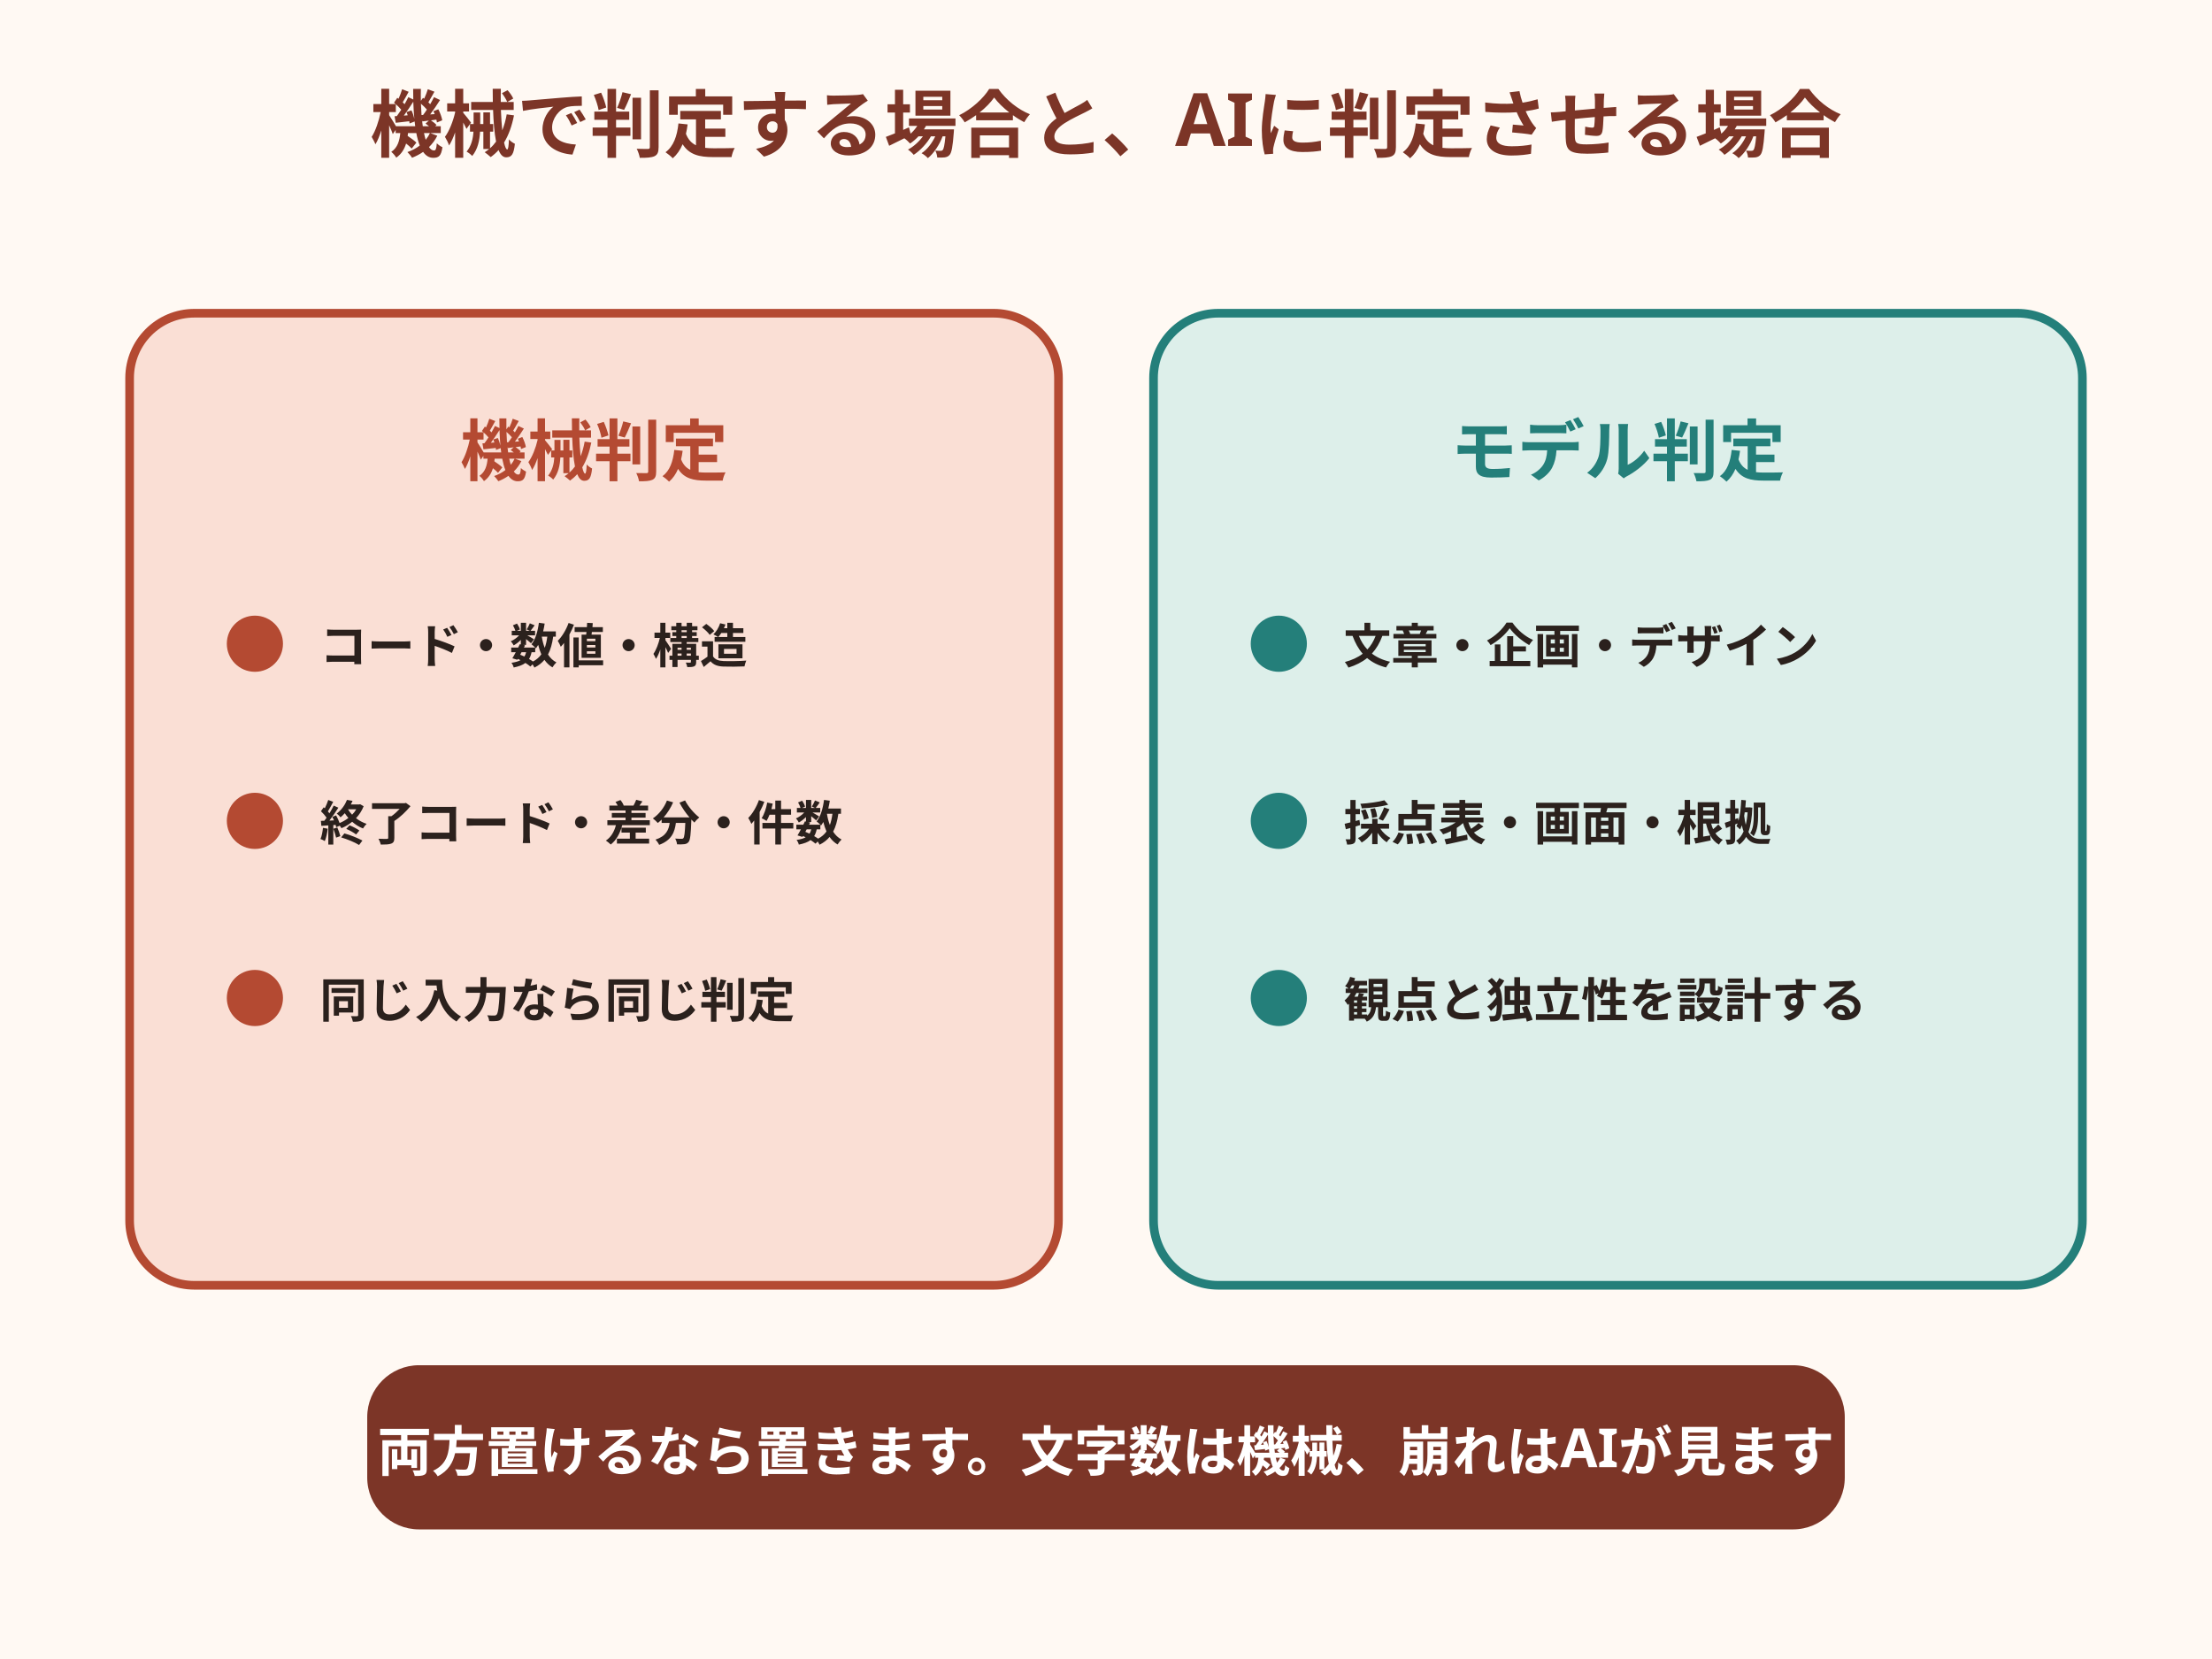
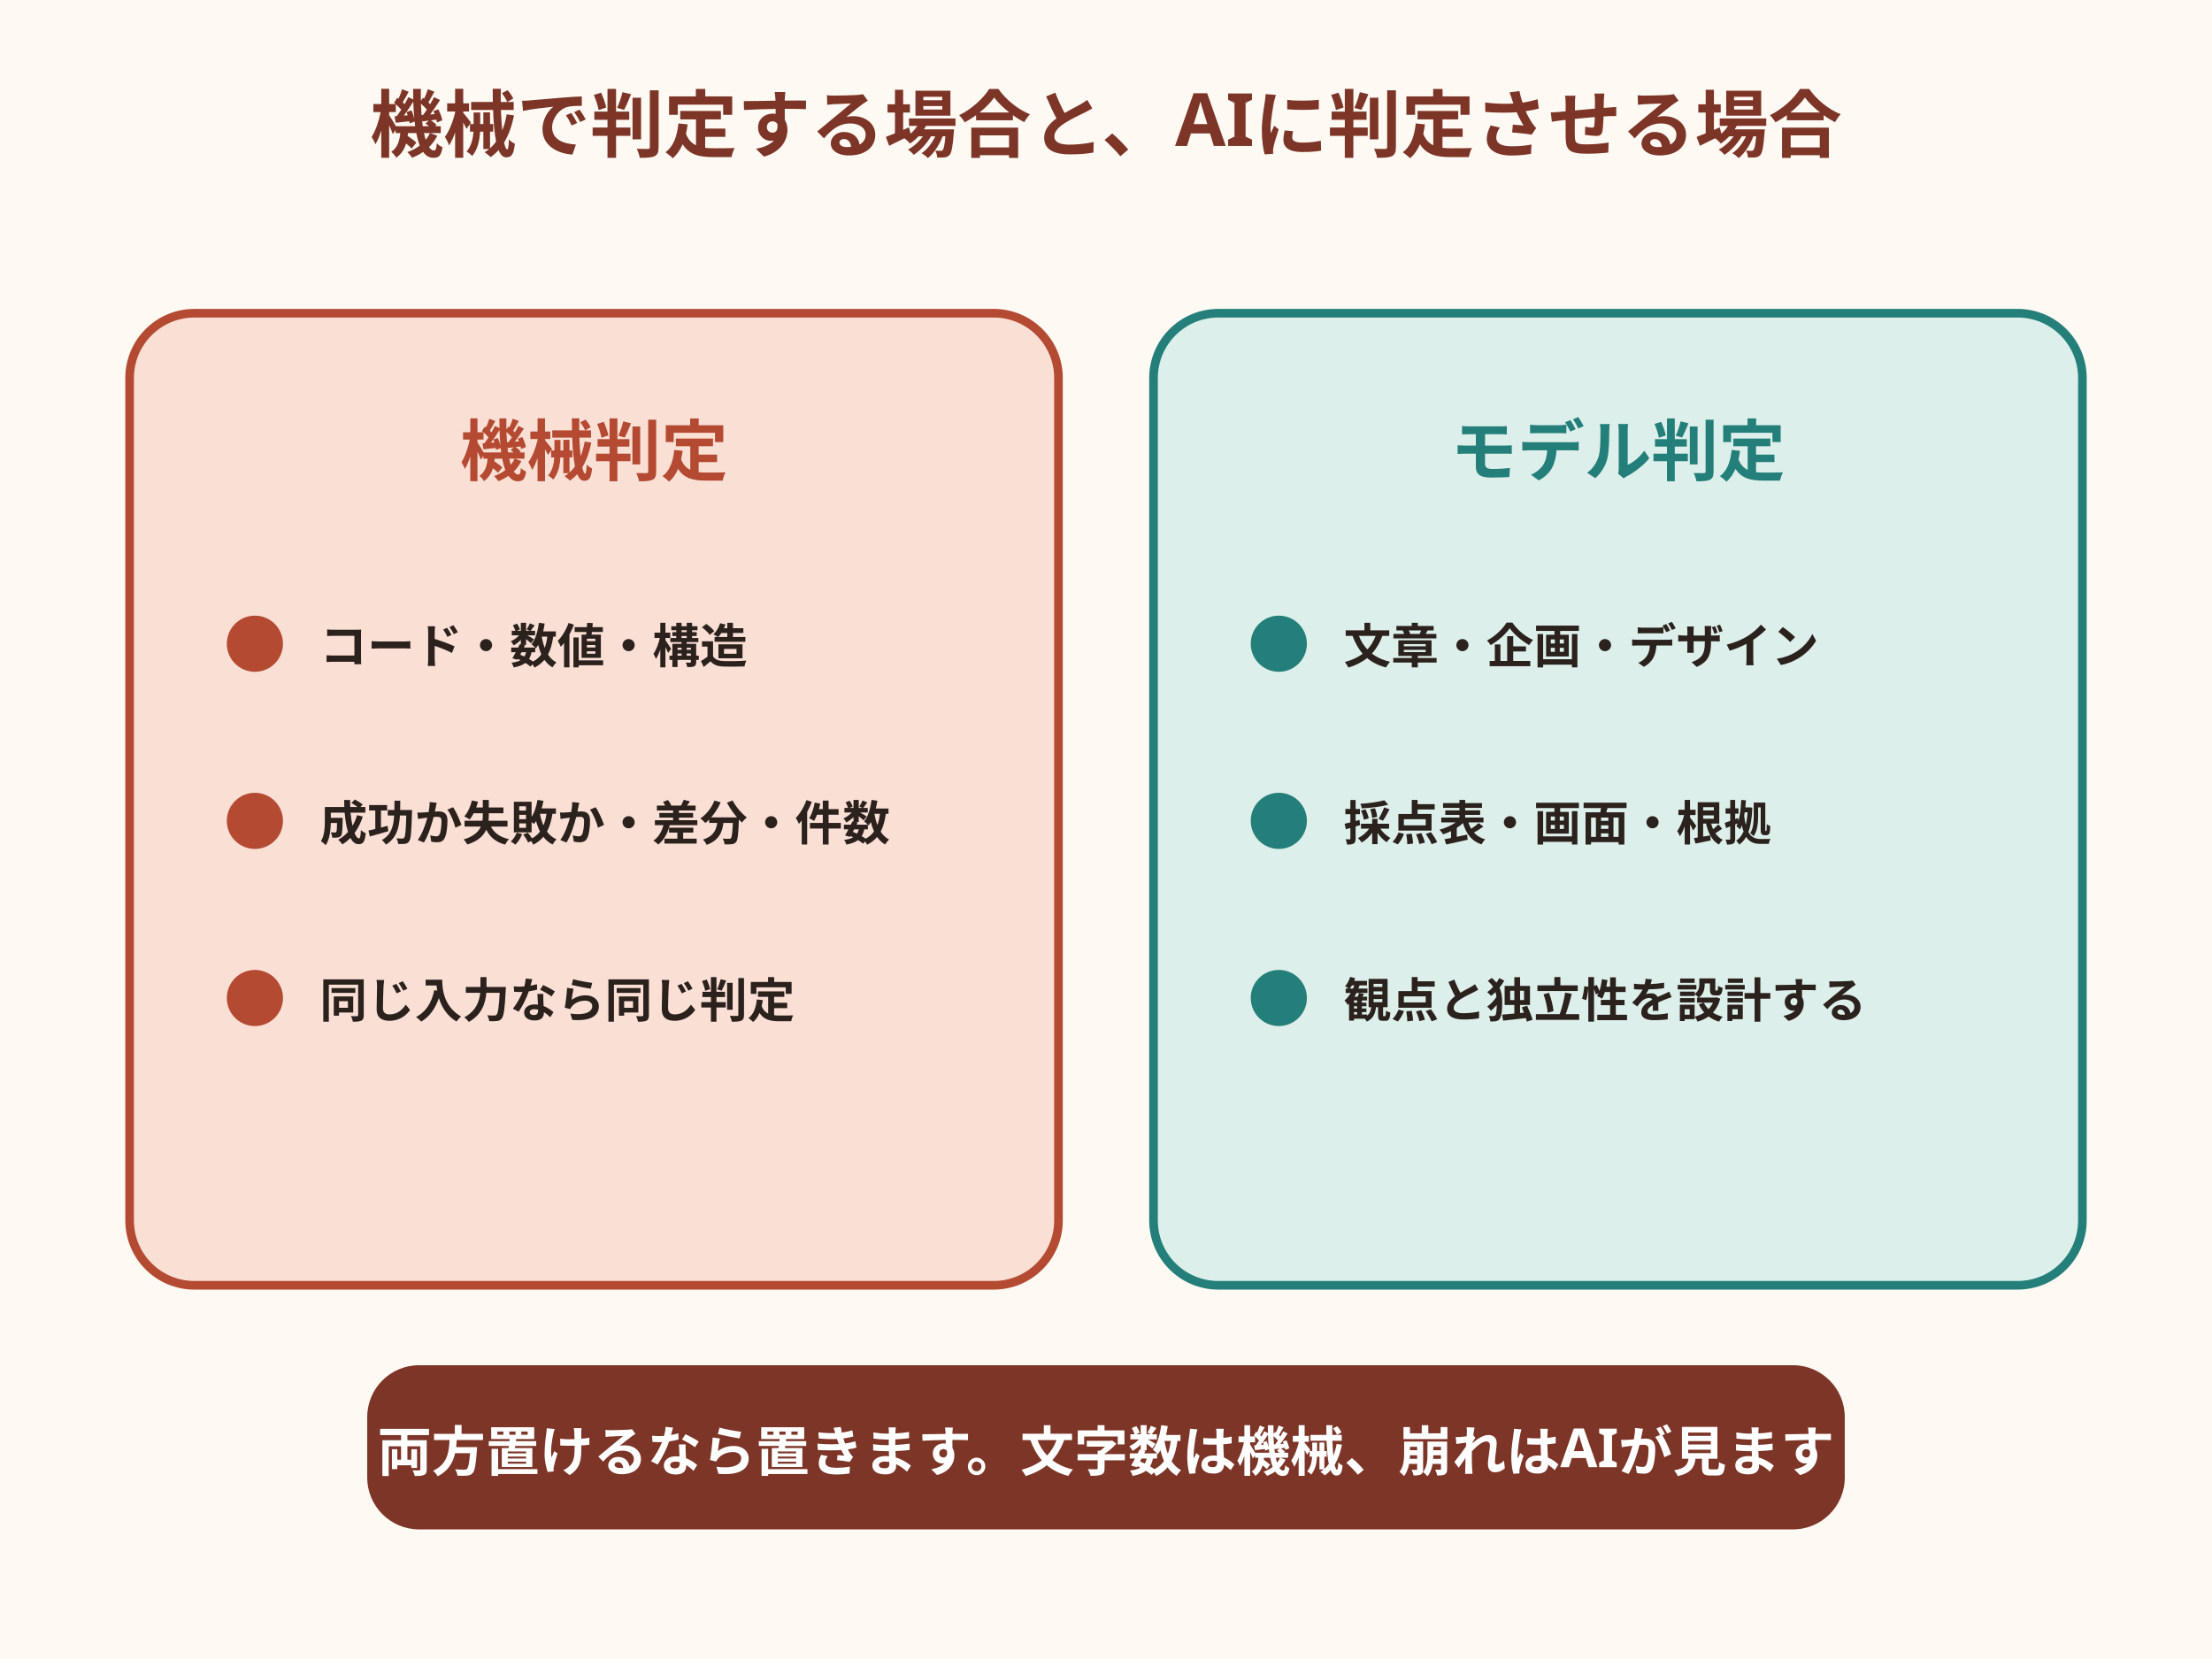
<svg xmlns="http://www.w3.org/2000/svg" width="1024" height="768" viewBox="0 0 1024 768">
  <defs>
    <marker id="arrow" viewBox="0 0 10 10" refX="9" refY="5" markerWidth="9" markerHeight="9" orient="auto-start-reverse">
      <path d="M 0 0 L 10 5 L 0 10 z" fill="context-stroke" />
    </marker>
  </defs>
  <rect width="1024" height="768" fill="#FFF9F3" />
  <text x="512" y="70" text-anchor="middle" font-family="Hiragino Sans, Yu Gothic, sans-serif" font-size="34" font-weight="800" fill="#7C3527">機械で判定する場合と、AIに判定させる場合</text>
  <rect x="60" y="145" width="430" height="450" rx="30" fill="#FADFD5" stroke="#B44A32" stroke-width="4" />
  <text x="275" y="220" text-anchor="middle" font-family="Hiragino Sans, Yu Gothic, sans-serif" font-size="31" font-weight="800" fill="#B44A32">機械判定</text>
  <circle cx="118" cy="298" r="13" fill="#B44A32" stroke="none" stroke-width="0" />
  <text x="148" y="307" text-anchor="start" font-family="Hiragino Sans, Yu Gothic, sans-serif" font-size="22" font-weight="650" fill="#2B211D">コード・数値・構造</text>
  <circle cx="118" cy="380" r="13" fill="#B44A32" stroke="none" stroke-width="0" />
-   <text x="148" y="389" text-anchor="start" font-family="Hiragino Sans, Yu Gothic, sans-serif" font-size="22" font-weight="650" fill="#2B211D">終了コード・差分・件数</text>
+   <text x="148" y="389" text-anchor="start" font-family="Hiragino Sans, Yu Gothic, sans-serif" font-size="22" font-weight="650" fill="#2B211D">成功か失敗か・差分・件数</text>
  <circle cx="118" cy="462" r="13" fill="#B44A32" stroke="none" stroke-width="0" />
  <text x="148" y="471" text-anchor="start" font-family="Hiragino Sans, Yu Gothic, sans-serif" font-size="22" font-weight="650" fill="#2B211D">同じ入力なら同じ判定</text>
  <rect x="534" y="145" width="430" height="450" rx="30" fill="#DDEFEA" stroke="#247F7A" stroke-width="4" />
  <text x="749" y="220" text-anchor="middle" font-family="Hiragino Sans, Yu Gothic, sans-serif" font-size="31" font-weight="800" fill="#247F7A">モデル判定</text>
  <circle cx="592" cy="298" r="13" fill="#247F7A" stroke="none" stroke-width="0" />
  <text x="622" y="307" text-anchor="start" font-family="Hiragino Sans, Yu Gothic, sans-serif" font-size="22" font-weight="650" fill="#2B211D">文章・企画・デザイン</text>
  <circle cx="592" cy="380" r="13" fill="#247F7A" stroke="none" stroke-width="0" />
  <text x="622" y="389" text-anchor="start" font-family="Hiragino Sans, Yu Gothic, sans-serif" font-size="22" font-weight="650" fill="#2B211D">採点表・画面・根拠</text>
  <circle cx="592" cy="462" r="13" fill="#247F7A" stroke="none" stroke-width="0" />
  <text x="622" y="471" text-anchor="start" font-family="Hiragino Sans, Yu Gothic, sans-serif" font-size="22" font-weight="650" fill="#2B211D">観点と独立性を設計する</text>
  <rect x="170" y="632" width="684" height="76" rx="24" fill="#7C3527" stroke="#7C3527" stroke-width="0" />
  <text x="512" y="681" text-anchor="middle" font-family="Hiragino Sans, Yu Gothic, sans-serif" font-size="25" font-weight="800" fill="#FFFFFF">両方置けるなら置きます。文字数は機械、崩れはAIが見ます</text>
</svg>
